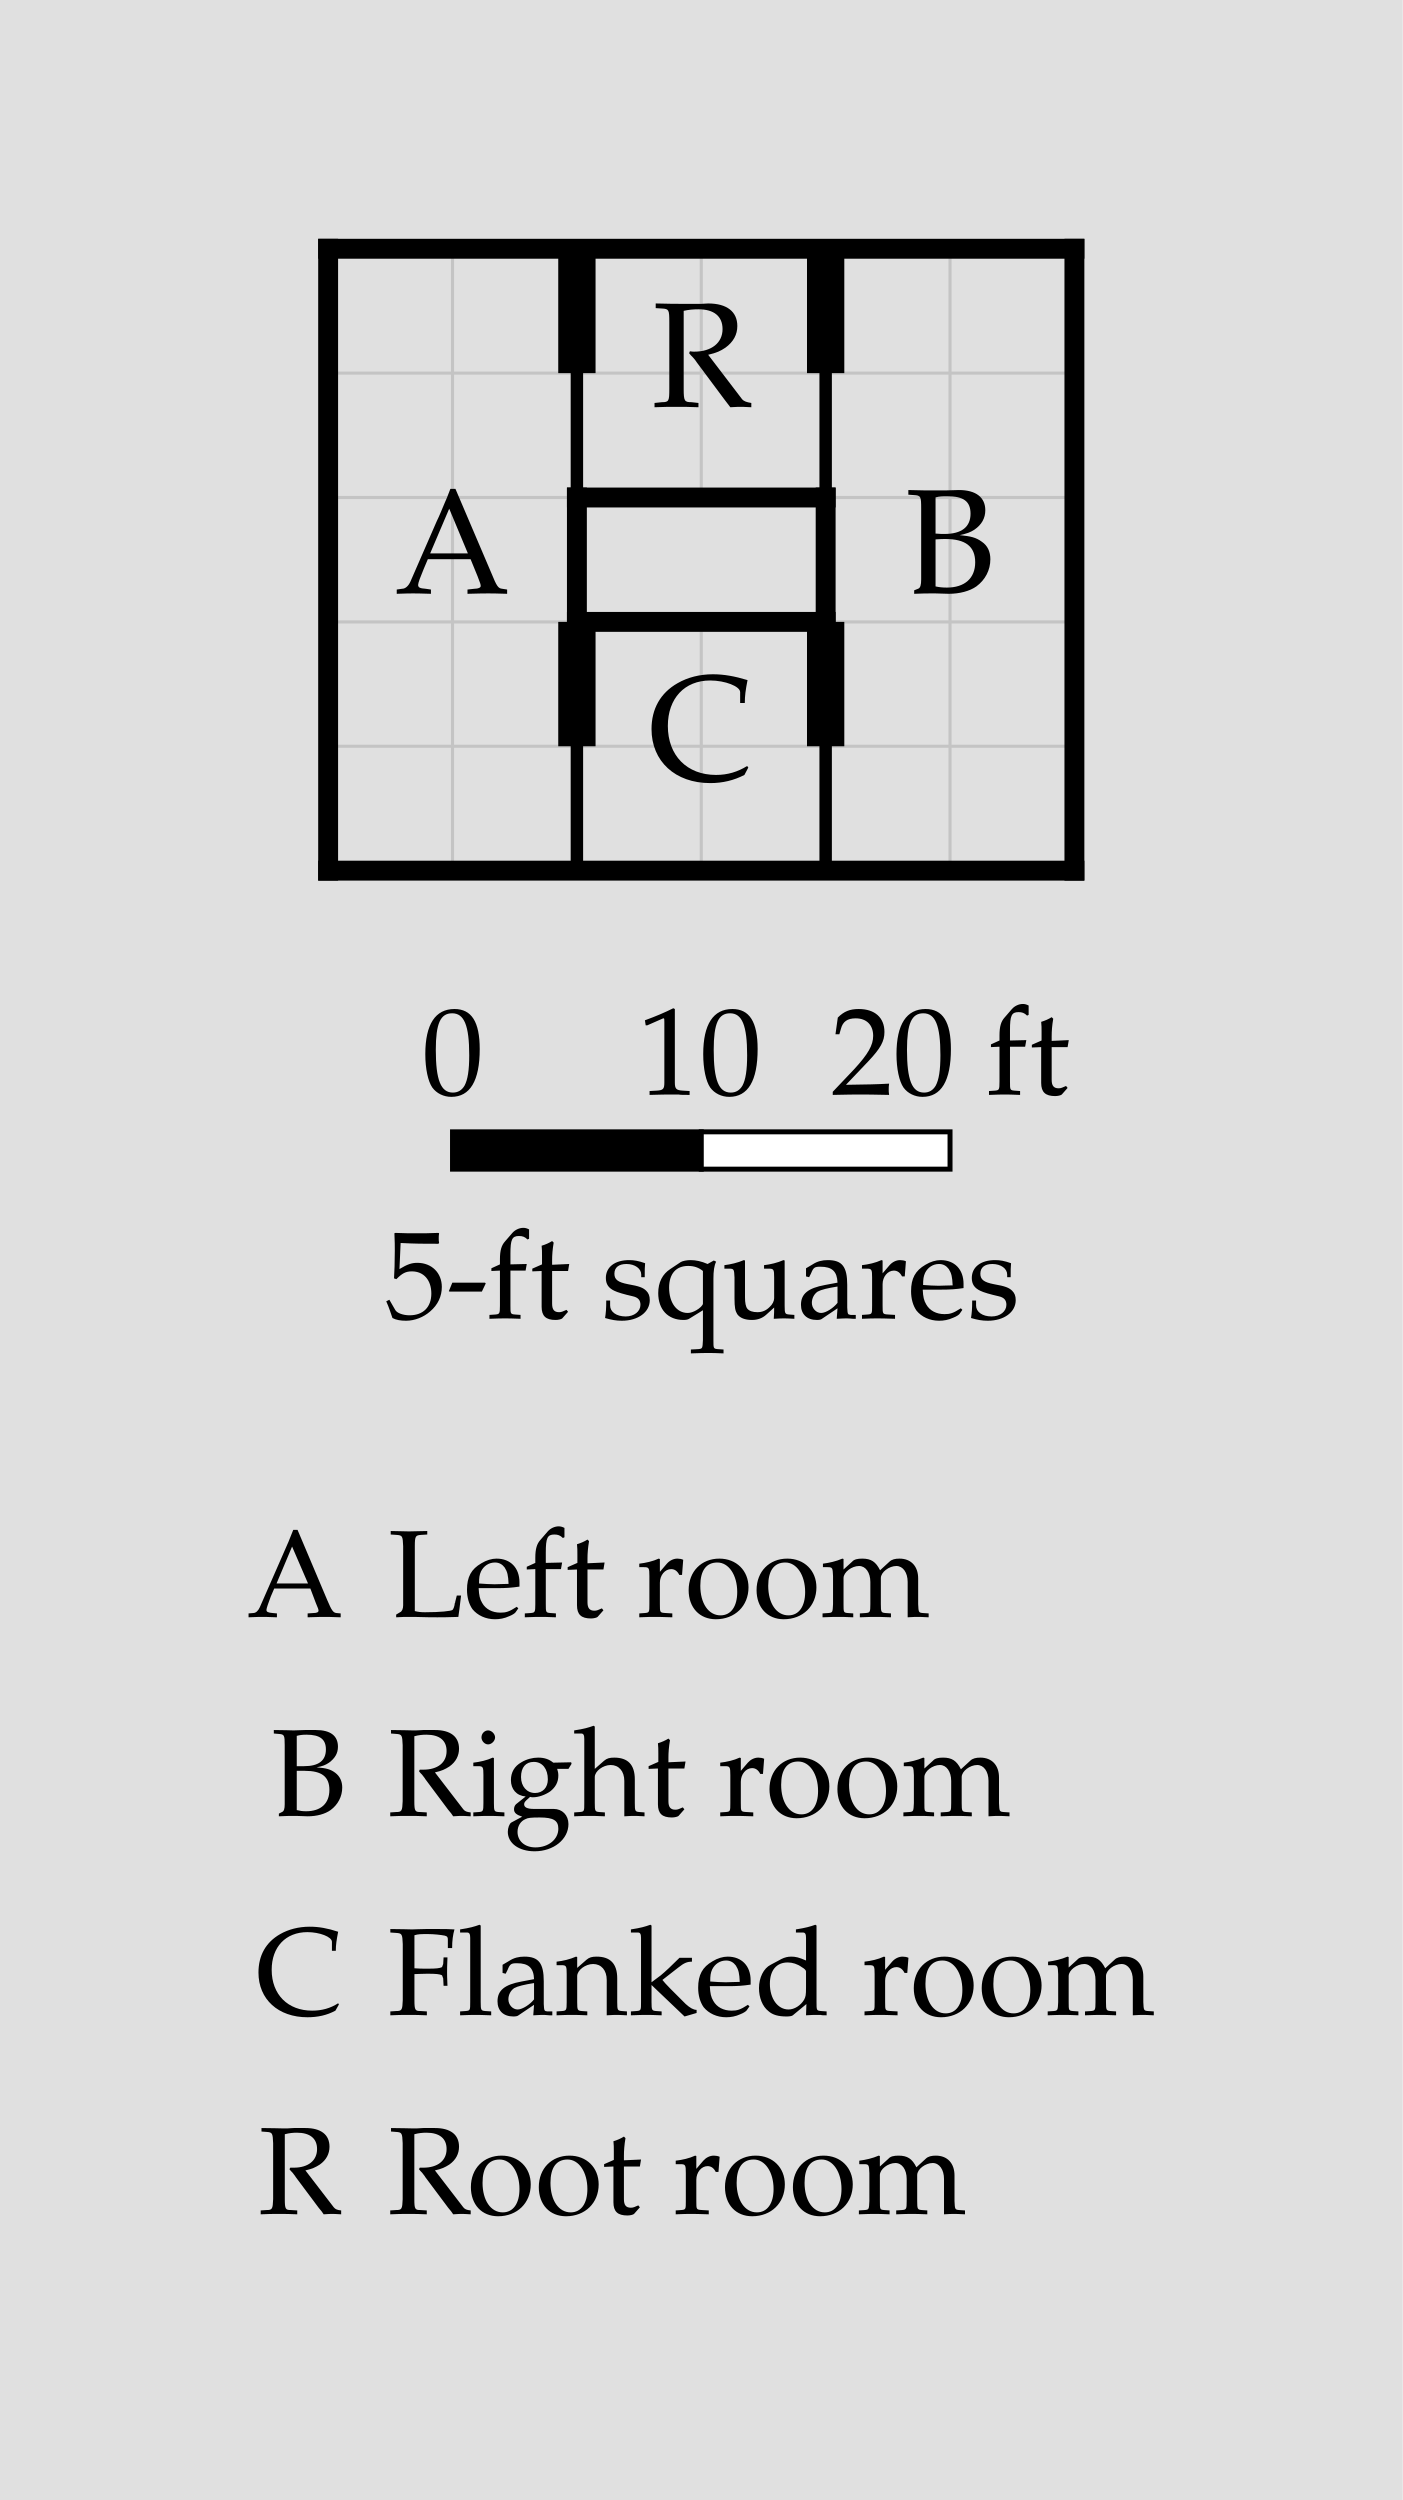
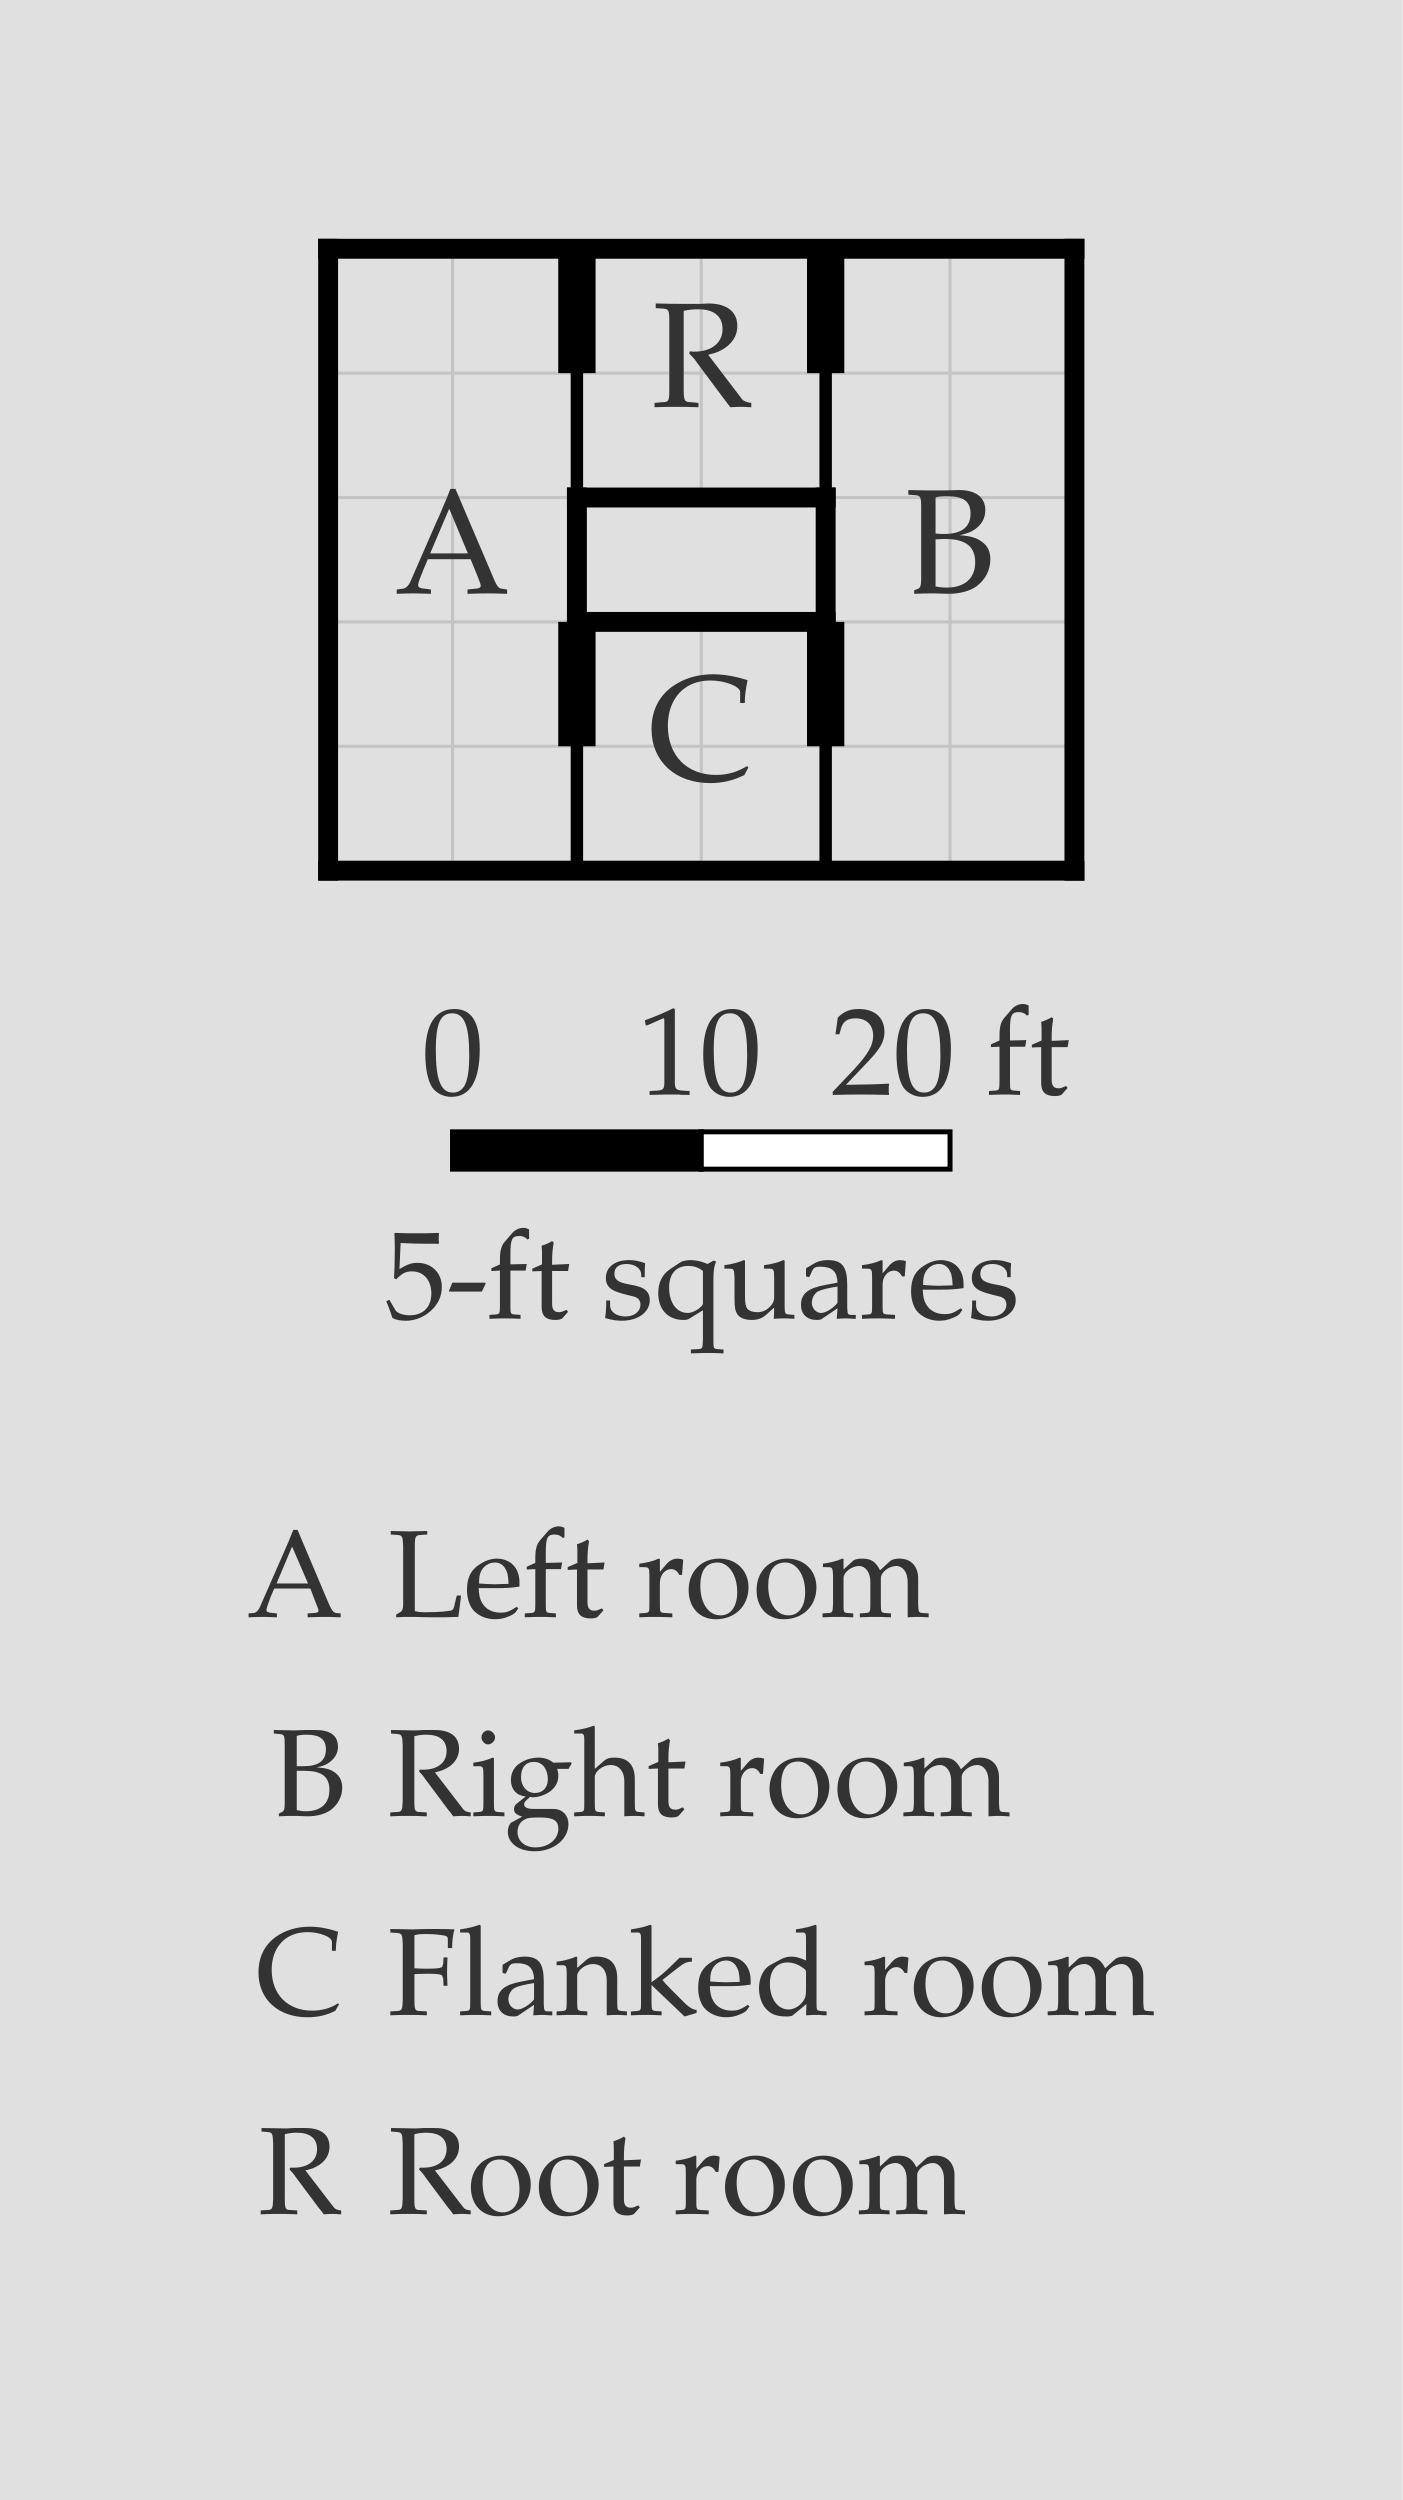
<svg xmlns="http://www.w3.org/2000/svg" width="563.815" height="1005" viewBox="-23.191 -10 56.381 100.5" font-family="Palatino, Georgia, Times New Roman, serif" font-weight="400" fill="black">
  <rect x="-23.191" y="-10" width="56.381" height="100.5" fill="#e0e0e0" />
  <defs>
    <clipPath id="plan-grid">
      <path d="M-10 0h10v25h-10z M10 0h10v25h-10z M0 15h10v10h-10z M0 0h10v10h-10z" />
    </clipPath>
  </defs>
  <g class="grid" clip-path="url(#plan-grid)" stroke="#c4c4c4" stroke-width="0.125">
    <line x1="-10" y1="0" x2="-10" y2="25" />
    <line x1="-5" y1="0" x2="-5" y2="25" />
    <line x1="0" y1="0" x2="0" y2="25" />
    <line x1="5" y1="0" x2="5" y2="25" />
    <line x1="10" y1="0" x2="10" y2="25" />
    <line x1="15" y1="0" x2="15" y2="25" />
    <line x1="20" y1="0" x2="20" y2="25" />
    <line x1="-10" y1="0" x2="20" y2="0" />
    <line x1="-10" y1="5" x2="20" y2="5" />
    <line x1="-10" y1="10" x2="20" y2="10" />
    <line x1="-10" y1="15" x2="20" y2="15" />
    <line x1="-10" y1="20" x2="20" y2="20" />
    <line x1="-10" y1="25" x2="20" y2="25" />
  </g>
  <line class="wall interior" x1="0" y1="0" x2="0" y2="10" stroke="black" stroke-width="0.5" stroke-linecap="square" />
  <line class="wall interior" x1="0" y1="15" x2="0" y2="25" stroke="black" stroke-width="0.5" stroke-linecap="square" />
  <line class="wall interior" x1="10" y1="0" x2="10" y2="10" stroke="black" stroke-width="0.5" stroke-linecap="square" />
  <line class="wall interior" x1="10" y1="15" x2="10" y2="25" stroke="black" stroke-width="0.5" stroke-linecap="square" />
  <line class="wall exterior" x1="-10" y1="0" x2="-10" y2="25" stroke="black" stroke-width="0.8" stroke-linecap="square" />
  <line class="wall exterior" x1="-10" y1="0" x2="20" y2="0" stroke="black" stroke-width="0.8" stroke-linecap="square" />
  <line class="wall exterior" x1="-10" y1="25" x2="20" y2="25" stroke="black" stroke-width="0.8" stroke-linecap="square" />
  <line class="wall exterior" x1="0" y1="10" x2="0" y2="15" stroke="black" stroke-width="0.8" stroke-linecap="square" />
  <line class="wall exterior" x1="0" y1="10" x2="10" y2="10" stroke="black" stroke-width="0.8" stroke-linecap="square" />
  <line class="wall exterior" x1="0" y1="15" x2="10" y2="15" stroke="black" stroke-width="0.8" stroke-linecap="square" />
  <line class="wall exterior" x1="10" y1="10" x2="10" y2="15" stroke="black" stroke-width="0.8" stroke-linecap="square" />
  <line class="wall exterior" x1="20" y1="0" x2="20" y2="25" stroke="black" stroke-width="0.8" stroke-linecap="square" />
-   <text data-room="a" x="-5" y="12.5" text-anchor="middle" dominant-baseline="central" font-size="6">A</text>
-   <text data-room="b" x="15" y="12.5" text-anchor="middle" dominant-baseline="central" font-size="6">B</text>
-   <text data-room="c" x="5" y="20" text-anchor="middle" dominant-baseline="central" font-size="6">C</text>
-   <text data-room="r" x="5" y="5" text-anchor="middle" dominant-baseline="central" font-size="6">R</text>
+   <text data-room="a" x="-5" y="12.5" text-anchor="middle" dominant-baseline="central" font-size="6" fill="#333333">A</text>
+   <text data-room="b" x="15" y="12.5" text-anchor="middle" dominant-baseline="central" font-size="6" fill="#333333">B</text>
+   <text data-room="c" x="5" y="20" text-anchor="middle" dominant-baseline="central" font-size="6" fill="#333333">C</text>
+   <text data-room="r" x="5" y="5" text-anchor="middle" dominant-baseline="central" font-size="6" fill="#333333">R</text>
  <line class="door" x1="0" y1="0" x2="0" y2="5" stroke="black" stroke-width="1.5" />
  <line class="door" x1="0" y1="15" x2="0" y2="20" stroke="black" stroke-width="1.5" />
  <line class="door" x1="10" y1="0" x2="10" y2="5" stroke="black" stroke-width="1.5" />
  <line class="door" x1="10" y1="15" x2="10" y2="20" stroke="black" stroke-width="1.5" />
-   <g class="scale" font-size="5">
+   <g class="scale" font-size="5" fill="#333333">
    <text x="-6.235" y="34">0</text>
    <text x="2.438" y="34">10</text>
    <text x="10.206" y="34">20 ft</text>
    <text x="-7.727" y="43">5-ft squares</text>
    <rect x="-5" y="35.5" width="10" height="1.5" fill="black" stroke="black" stroke-width="0.2" />
    <rect x="5" y="35.5" width="10" height="1.5" fill="white" stroke="black" stroke-width="0.2" />
  </g>
-   <g class="key" font-size="5">
+   <g class="key" font-size="5" fill="#333333">
    <text x="-13.276" y="55">A</text>
    <text x="-7.594" y="55">Left room</text>
  </g>
-   <g class="key" font-size="5">
+   <g class="key" font-size="5" fill="#333333">
    <text x="-12.307" y="63">B</text>
    <text x="-7.614" y="63">Right room</text>
  </g>
-   <g class="key" font-size="5">
+   <g class="key" font-size="5" fill="#333333">
    <text x="-12.91" y="71">C</text>
    <text x="-7.611" y="71">Flanked room</text>
  </g>
-   <g class="key" font-size="5">
+   <g class="key" font-size="5" fill="#333333">
    <text x="-12.82" y="79">R</text>
    <text x="-7.614" y="79">Root room</text>
  </g>
</svg>
